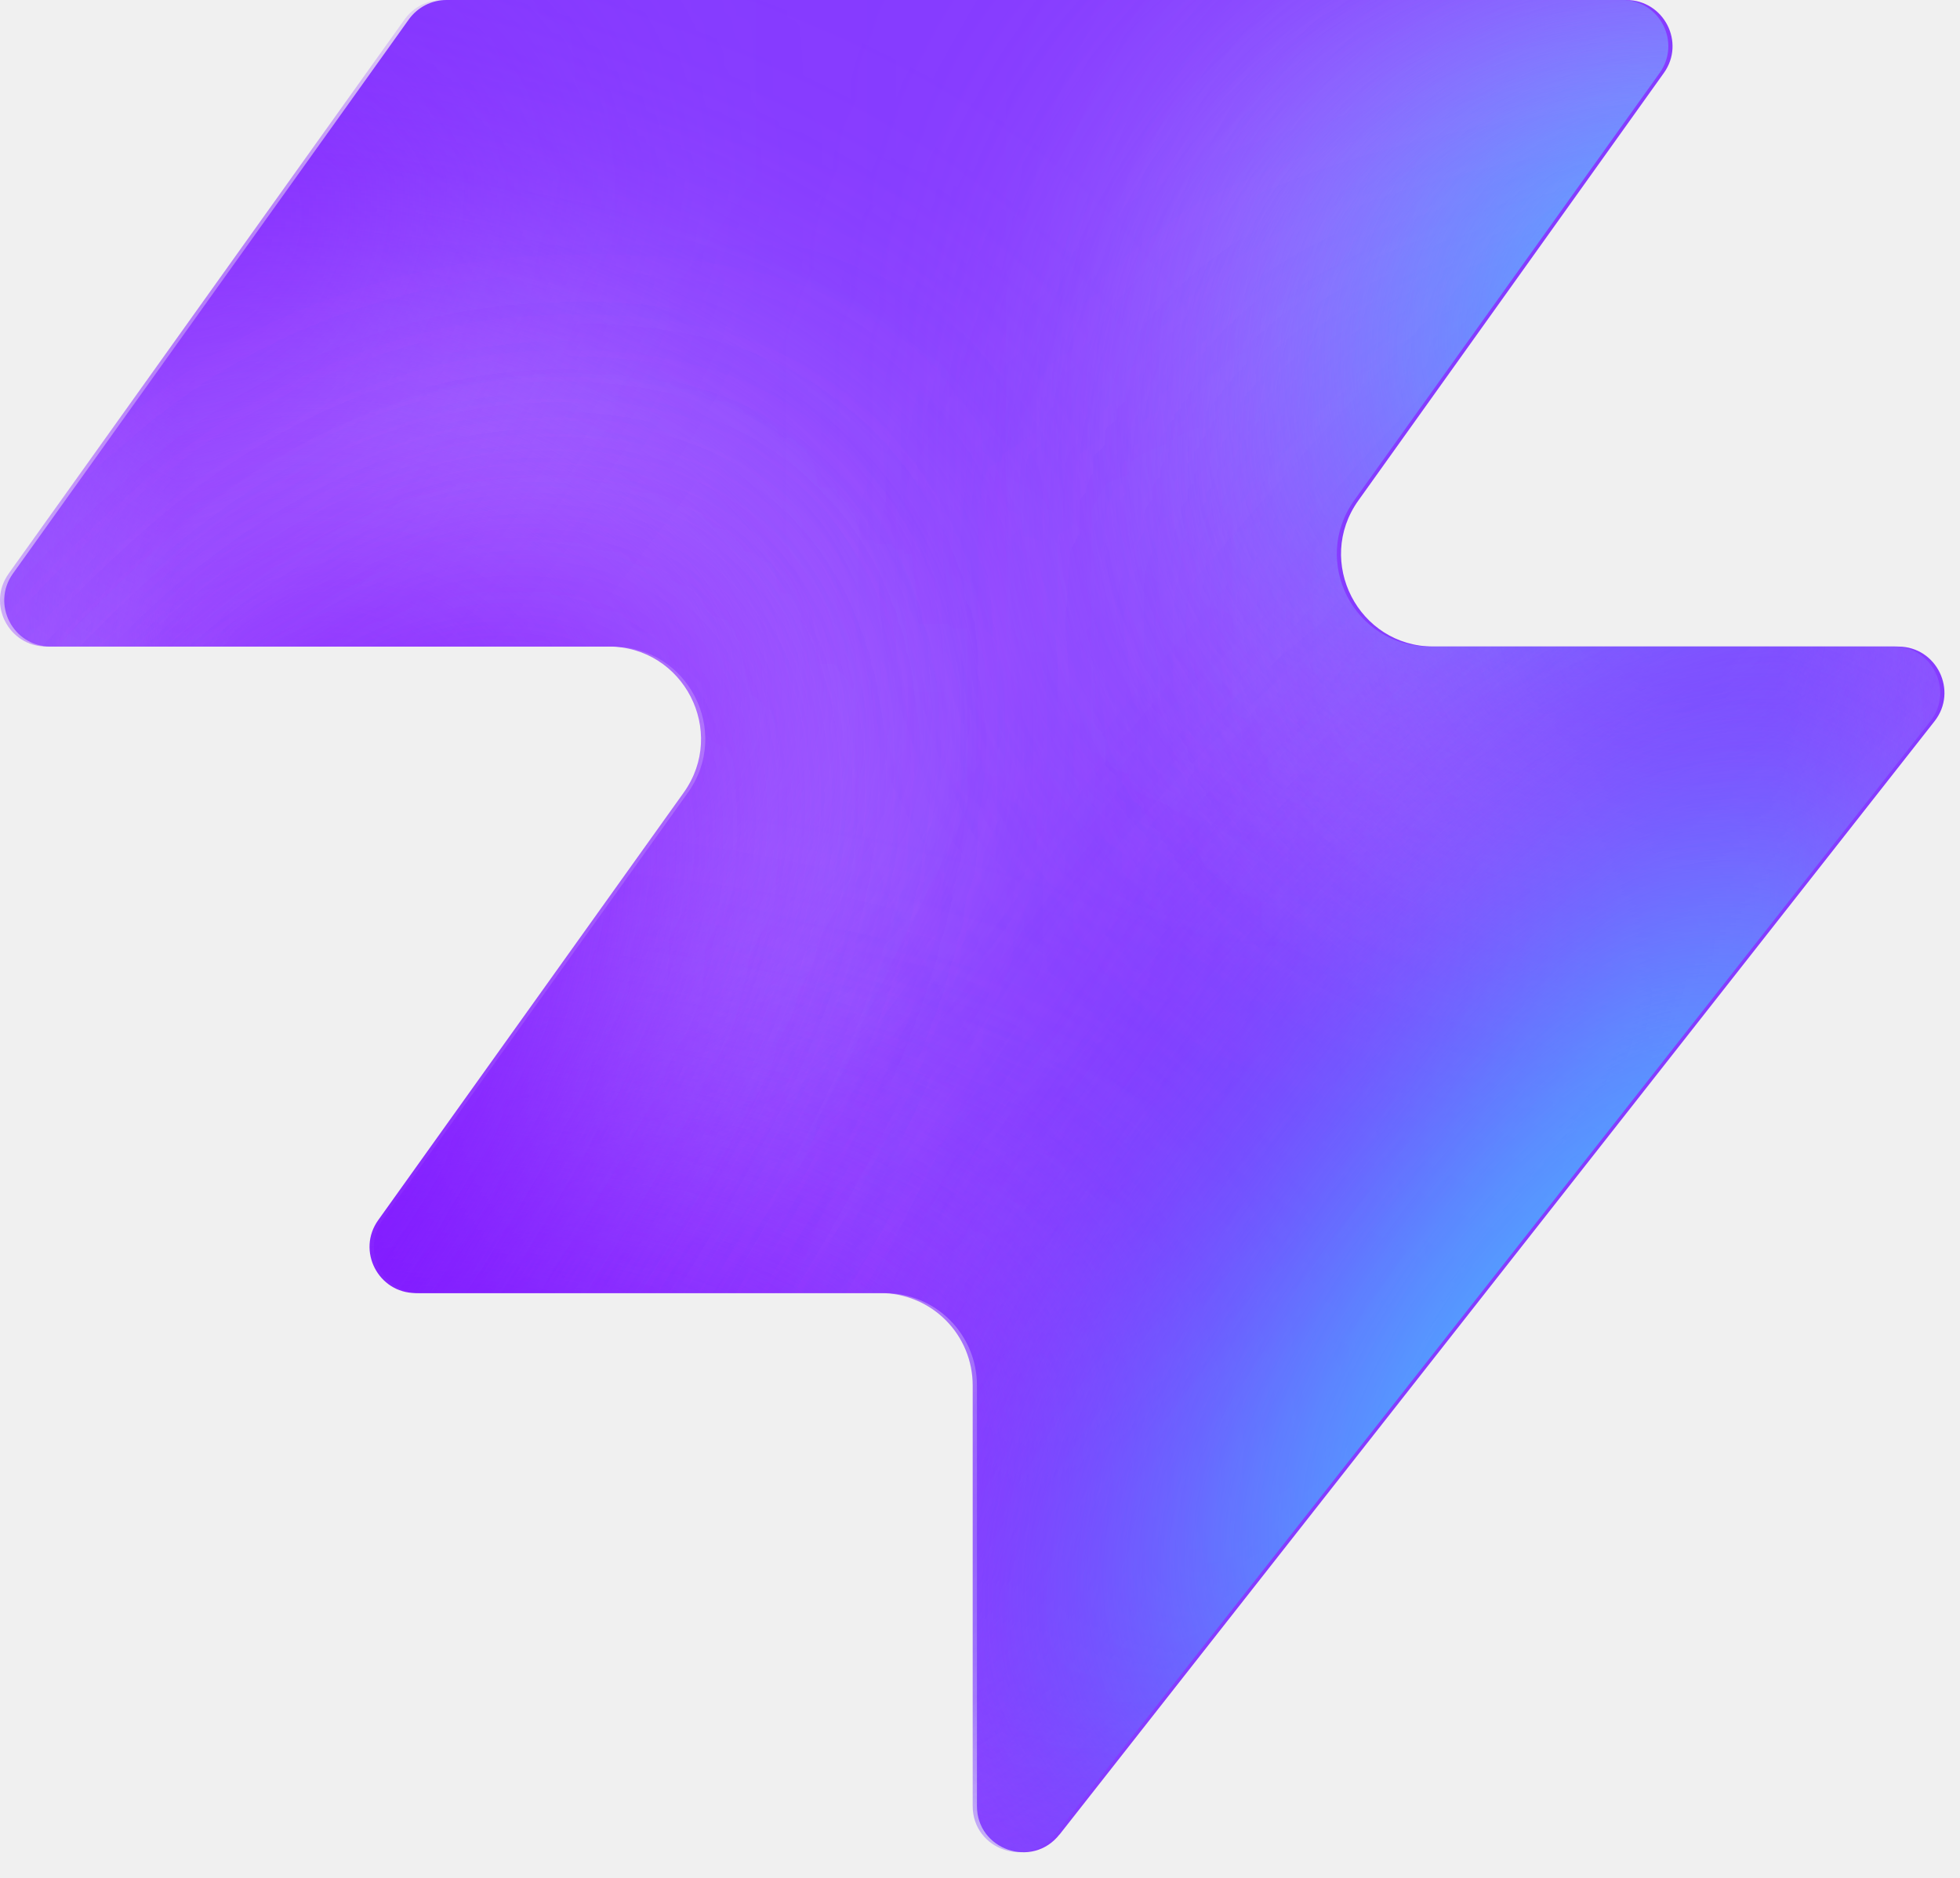
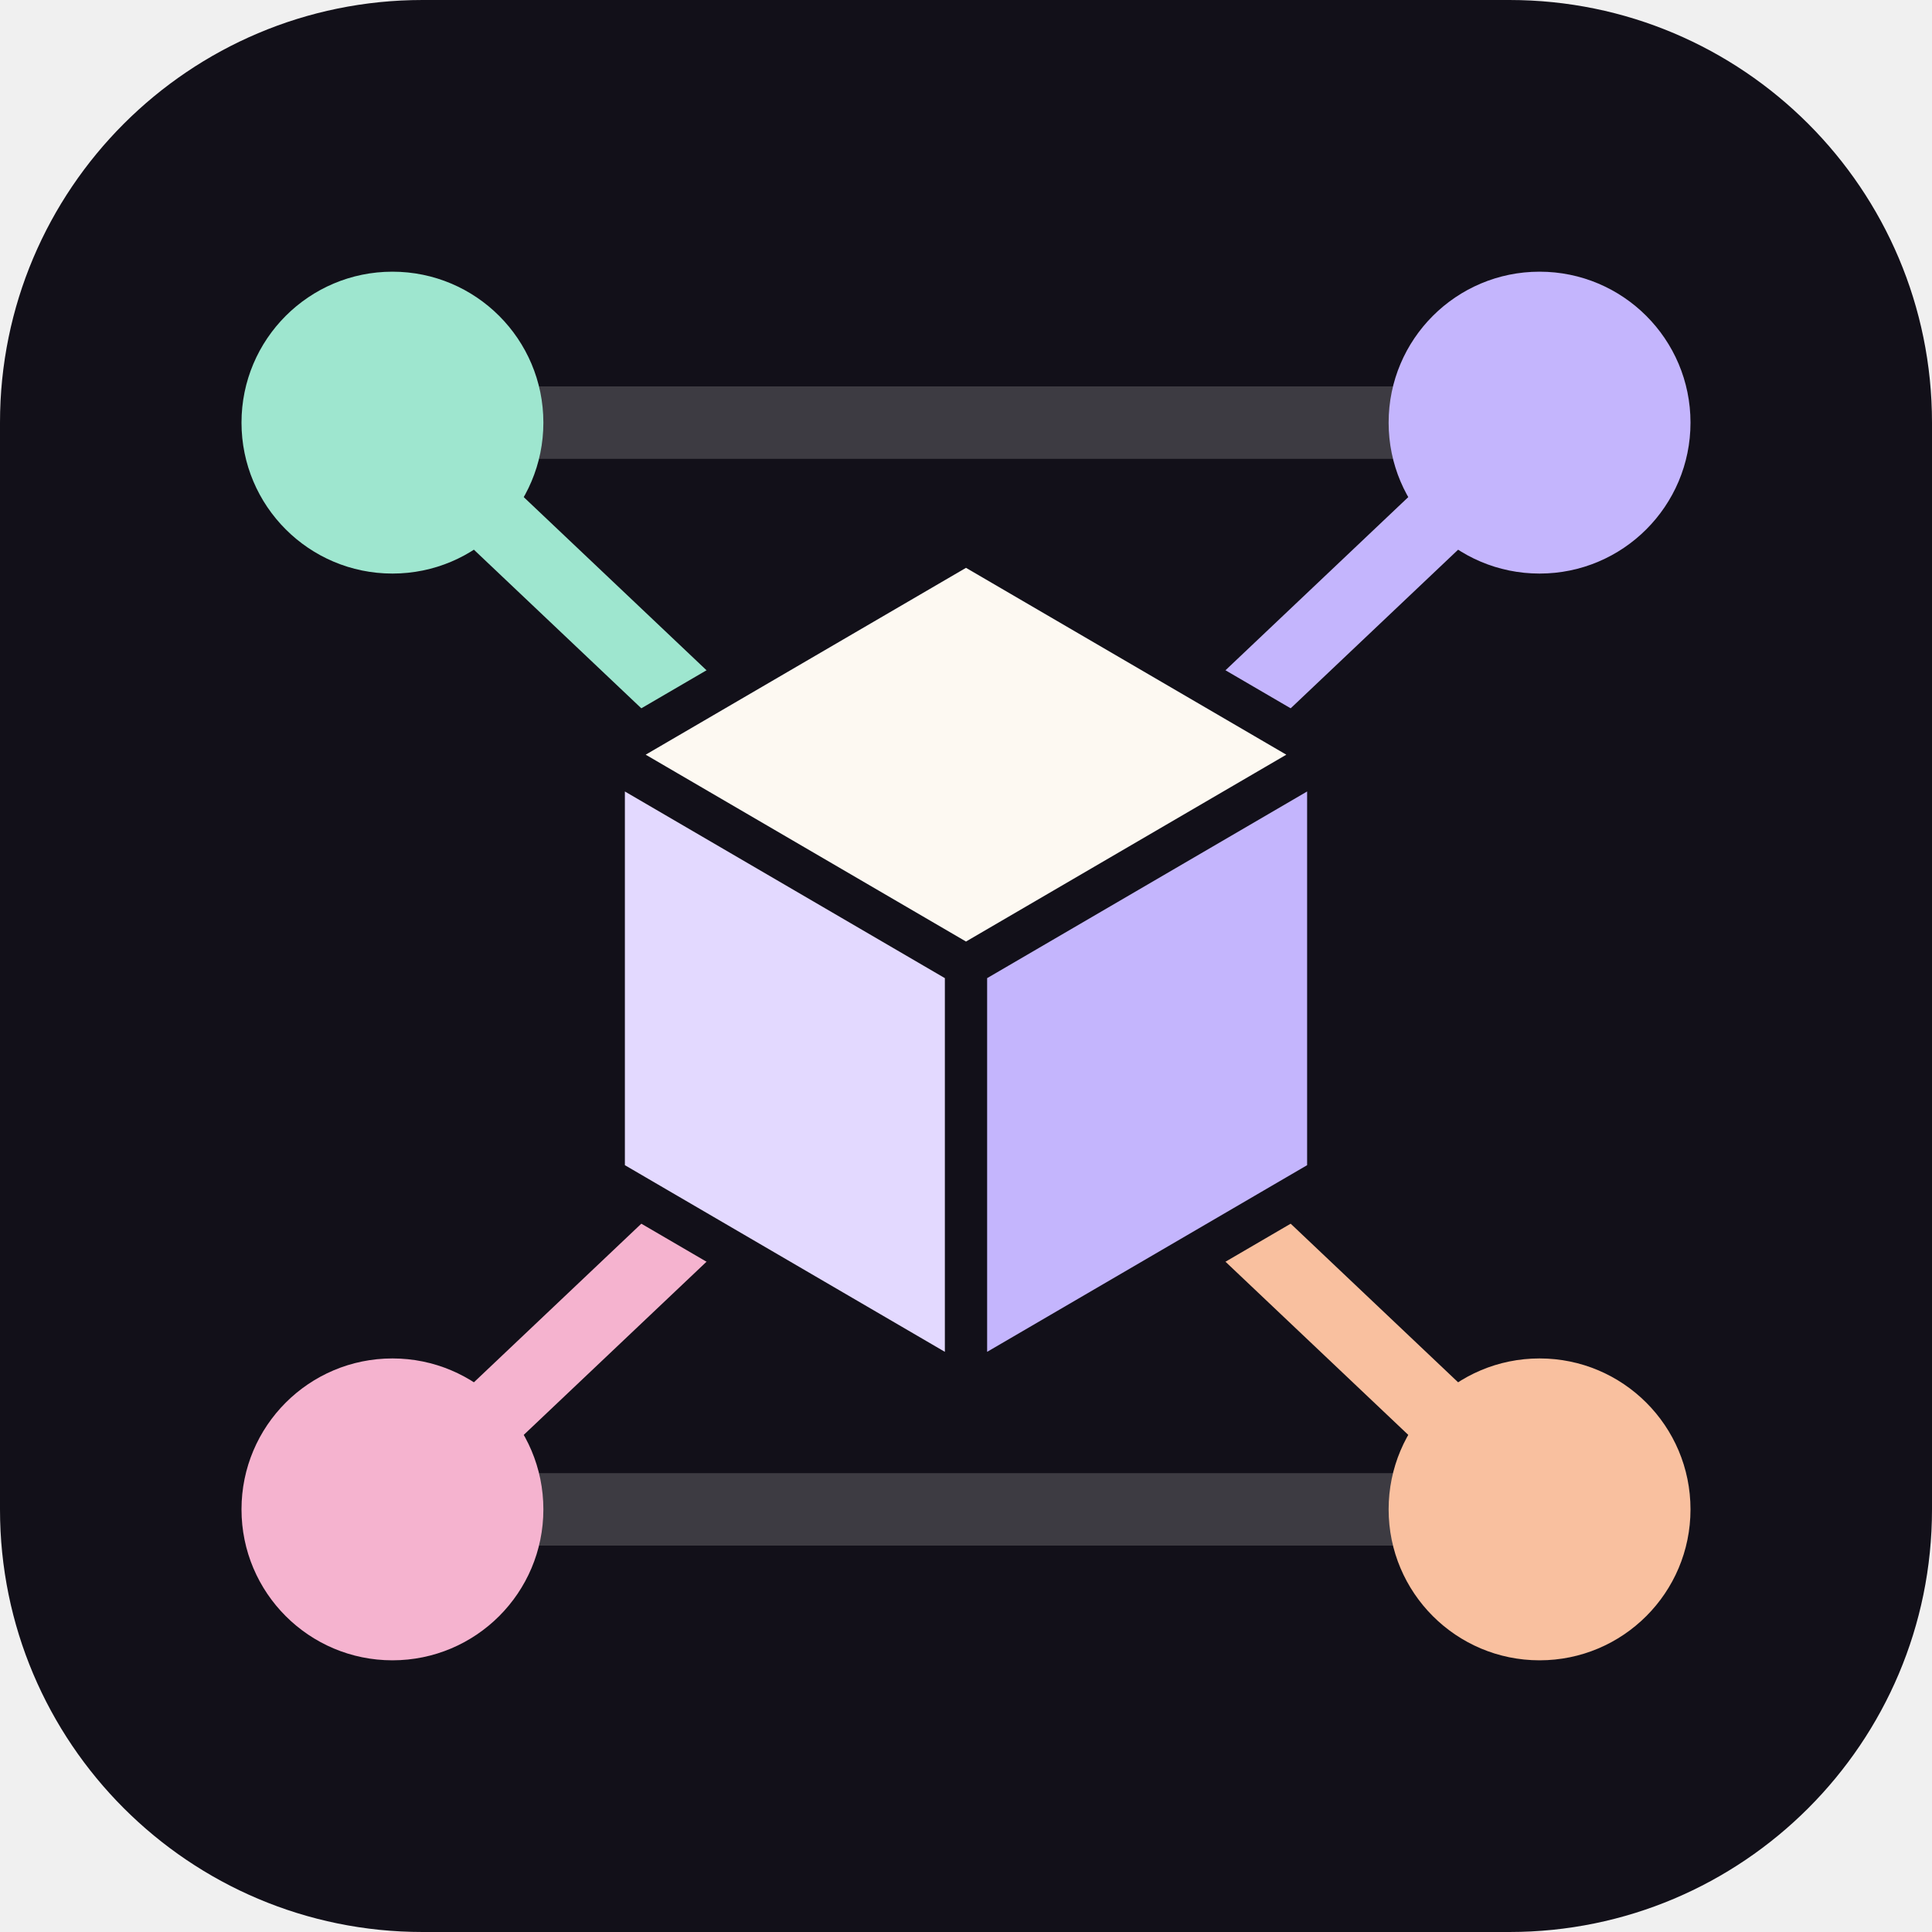
- <svg xmlns="http://www.w3.org/2000/svg" width="48" height="46" fill="none" viewBox="0 0 48 46">
-   <path fill="#863bff" d="M25.946 44.938c-.664.845-2.021.375-2.021-.698V33.937a2.26 2.26 0 0 0-2.262-2.262H10.287c-.92 0-1.456-1.04-.92-1.788l7.48-10.471c1.07-1.497 0-3.578-1.842-3.578H1.237c-.92 0-1.456-1.04-.92-1.788L10.013.474c.214-.297.556-.474.92-.474h28.894c.92 0 1.456 1.04.92 1.788l-7.48 10.471c-1.07 1.498 0 3.579 1.842 3.579h11.377c.943 0 1.473 1.088.89 1.83L25.947 44.94z" style="fill:#863bff;fill:color(display-p3 .525 .23 1);fill-opacity:1" />
-   <mask id="a" width="48" height="46" x="0" y="0" maskUnits="userSpaceOnUse" style="mask-type:alpha">
-     <path fill="#000" d="M25.842 44.938c-.664.844-2.021.375-2.021-.698V33.937a2.26 2.26 0 0 0-2.262-2.262H10.183c-.92 0-1.456-1.04-.92-1.788l7.48-10.471c1.07-1.498 0-3.579-1.842-3.579H1.133c-.92 0-1.456-1.04-.92-1.787L9.91.473c.214-.297.556-.474.92-.474h28.894c.92 0 1.456 1.04.92 1.788l-7.48 10.471c-1.07 1.498 0 3.578 1.842 3.578h11.377c.943 0 1.473 1.088.89 1.832L25.843 44.94z" style="fill:#000;fill-opacity:1" />
-   </mask>
-   <g mask="url(#a)">
-     <g filter="url(#b)">
-       <ellipse cx="5.508" cy="14.704" fill="#ede6ff" rx="5.508" ry="14.704" style="fill:#ede6ff;fill:color(display-p3 .927 .903 1);fill-opacity:1" transform="matrix(.00324 1 1 -.00324 -4.47 31.516)" />
-     </g>
-     <g filter="url(#c)">
-       <ellipse cx="10.399" cy="29.851" fill="#ede6ff" rx="10.399" ry="29.851" style="fill:#ede6ff;fill:color(display-p3 .927 .903 1);fill-opacity:1" transform="matrix(.00324 1 1 -.00324 -39.328 7.883)" />
-     </g>
-     <g filter="url(#d)">
-       <ellipse cx="5.508" cy="30.487" fill="#7e14ff" rx="5.508" ry="30.487" style="fill:#7e14ff;fill:color(display-p3 .492 .077 1);fill-opacity:1" transform="rotate(89.814 -25.913 -14.639)scale(1 -1)" />
-     </g>
-     <g filter="url(#e)">
-       <ellipse cx="5.508" cy="30.599" fill="#7e14ff" rx="5.508" ry="30.599" style="fill:#7e14ff;fill:color(display-p3 .492 .077 1);fill-opacity:1" transform="rotate(89.814 -32.644 -3.334)scale(1 -1)" />
-     </g>
-     <g filter="url(#f)">
-       <ellipse cx="5.508" cy="30.599" fill="#7e14ff" rx="5.508" ry="30.599" style="fill:#7e14ff;fill:color(display-p3 .492 .077 1);fill-opacity:1" transform="matrix(.00324 1 1 -.00324 -34.34 30.47)" />
-     </g>
-     <g filter="url(#g)">
-       <ellipse cx="14.072" cy="22.078" fill="#ede6ff" rx="14.072" ry="22.078" style="fill:#ede6ff;fill:color(display-p3 .927 .903 1);fill-opacity:1" transform="rotate(93.35 24.506 48.493)scale(-1 1)" />
-     </g>
-     <g filter="url(#h)">
-       <ellipse cx="3.47" cy="21.501" fill="#7e14ff" rx="3.47" ry="21.501" style="fill:#7e14ff;fill:color(display-p3 .492 .077 1);fill-opacity:1" transform="rotate(89.009 28.708 47.59)scale(-1 1)" />
-     </g>
-     <g filter="url(#i)">
-       <ellipse cx="3.47" cy="21.501" fill="#7e14ff" rx="3.47" ry="21.501" style="fill:#7e14ff;fill:color(display-p3 .492 .077 1);fill-opacity:1" transform="rotate(89.009 28.708 47.59)scale(-1 1)" />
-     </g>
-     <g filter="url(#j)">
-       <ellipse cx=".387" cy="8.972" fill="#7e14ff" rx="4.407" ry="29.108" style="fill:#7e14ff;fill:color(display-p3 .492 .077 1);fill-opacity:1" transform="rotate(39.51 .387 8.972)" />
-     </g>
-     <g filter="url(#k)">
-       <ellipse cx="47.523" cy="-6.092" fill="#7e14ff" rx="4.407" ry="29.108" style="fill:#7e14ff;fill:color(display-p3 .492 .077 1);fill-opacity:1" transform="rotate(37.892 47.523 -6.092)" />
-     </g>
-     <g filter="url(#l)">
-       <ellipse cx="41.412" cy="6.333" fill="#47bfff" rx="5.971" ry="9.665" style="fill:#47bfff;fill:color(display-p3 .28 .748 1);fill-opacity:1" transform="rotate(37.892 41.412 6.333)" />
-     </g>
-     <g filter="url(#m)">
-       <ellipse cx="-1.879" cy="38.332" fill="#7e14ff" rx="4.407" ry="29.108" style="fill:#7e14ff;fill:color(display-p3 .492 .077 1);fill-opacity:1" transform="rotate(37.892 -1.88 38.332)" />
-     </g>
-     <g filter="url(#n)">
-       <ellipse cx="-1.879" cy="38.332" fill="#7e14ff" rx="4.407" ry="29.108" style="fill:#7e14ff;fill:color(display-p3 .492 .077 1);fill-opacity:1" transform="rotate(37.892 -1.88 38.332)" />
-     </g>
-     <g filter="url(#o)">
-       <ellipse cx="35.651" cy="29.907" fill="#7e14ff" rx="4.407" ry="29.108" style="fill:#7e14ff;fill:color(display-p3 .492 .077 1);fill-opacity:1" transform="rotate(37.892 35.651 29.907)" />
-     </g>
-     <g filter="url(#p)">
-       <ellipse cx="38.418" cy="32.4" fill="#47bfff" rx="5.971" ry="15.297" style="fill:#47bfff;fill:color(display-p3 .28 .748 1);fill-opacity:1" transform="rotate(37.892 38.418 32.4)" />
-     </g>
+ <svg xmlns="http://www.w3.org/2000/svg" width="64" height="64" viewBox="0 0 64 64" fill="none">
+   <rect width="64" height="64" rx="14" fill="#121019" />
+   <g stroke-width="2.4" stroke-linecap="round">
+     <path d="M32 32 13 14" stroke="#9ee6cf" />
+     <path d="M32 32 51 14" stroke="#c4b5fd" />
+     <path d="M32 32 13 50" stroke="#f5b3cf" />
+     <path d="M32 32 51 50" stroke="#f9c09f" />
+     <path d="M13 14 51 14M13 50 51 50" stroke="#ffffff" stroke-opacity=".18" />
  </g>
-   <defs>
-     <filter id="b" width="60.045" height="41.654" x="-19.77" y="16.149" color-interpolation-filters="sRGB" filterUnits="userSpaceOnUse">
-       <feFlood flood-opacity="0" result="BackgroundImageFix" />
-       <feBlend in="SourceGraphic" in2="BackgroundImageFix" result="shape" />
-       <feGaussianBlur result="effect1_foregroundBlur_2002_17158" stdDeviation="7.659" />
-     </filter>
-     <filter id="c" width="90.34" height="51.437" x="-54.613" y="-7.533" color-interpolation-filters="sRGB" filterUnits="userSpaceOnUse">
-       <feFlood flood-opacity="0" result="BackgroundImageFix" />
-       <feBlend in="SourceGraphic" in2="BackgroundImageFix" result="shape" />
-       <feGaussianBlur result="effect1_foregroundBlur_2002_17158" stdDeviation="7.659" />
-     </filter>
-     <filter id="d" width="79.355" height="29.4" x="-49.64" y="2.03" color-interpolation-filters="sRGB" filterUnits="userSpaceOnUse">
-       <feFlood flood-opacity="0" result="BackgroundImageFix" />
-       <feBlend in="SourceGraphic" in2="BackgroundImageFix" result="shape" />
-       <feGaussianBlur result="effect1_foregroundBlur_2002_17158" stdDeviation="4.596" />
-     </filter>
-     <filter id="e" width="79.579" height="29.4" x="-45.045" y="20.029" color-interpolation-filters="sRGB" filterUnits="userSpaceOnUse">
-       <feFlood flood-opacity="0" result="BackgroundImageFix" />
-       <feBlend in="SourceGraphic" in2="BackgroundImageFix" result="shape" />
-       <feGaussianBlur result="effect1_foregroundBlur_2002_17158" stdDeviation="4.596" />
-     </filter>
-     <filter id="f" width="79.579" height="29.4" x="-43.513" y="21.178" color-interpolation-filters="sRGB" filterUnits="userSpaceOnUse">
-       <feFlood flood-opacity="0" result="BackgroundImageFix" />
-       <feBlend in="SourceGraphic" in2="BackgroundImageFix" result="shape" />
-       <feGaussianBlur result="effect1_foregroundBlur_2002_17158" stdDeviation="4.596" />
-     </filter>
-     <filter id="g" width="74.749" height="58.852" x="15.756" y="-17.901" color-interpolation-filters="sRGB" filterUnits="userSpaceOnUse">
-       <feFlood flood-opacity="0" result="BackgroundImageFix" />
-       <feBlend in="SourceGraphic" in2="BackgroundImageFix" result="shape" />
-       <feGaussianBlur result="effect1_foregroundBlur_2002_17158" stdDeviation="7.659" />
-     </filter>
-     <filter id="h" width="61.377" height="25.362" x="23.548" y="2.284" color-interpolation-filters="sRGB" filterUnits="userSpaceOnUse">
-       <feFlood flood-opacity="0" result="BackgroundImageFix" />
-       <feBlend in="SourceGraphic" in2="BackgroundImageFix" result="shape" />
-       <feGaussianBlur result="effect1_foregroundBlur_2002_17158" stdDeviation="4.596" />
-     </filter>
-     <filter id="i" width="61.377" height="25.362" x="23.548" y="2.284" color-interpolation-filters="sRGB" filterUnits="userSpaceOnUse">
-       <feFlood flood-opacity="0" result="BackgroundImageFix" />
-       <feBlend in="SourceGraphic" in2="BackgroundImageFix" result="shape" />
-       <feGaussianBlur result="effect1_foregroundBlur_2002_17158" stdDeviation="4.596" />
-     </filter>
-     <filter id="j" width="56.045" height="63.649" x="-27.636" y="-22.853" color-interpolation-filters="sRGB" filterUnits="userSpaceOnUse">
-       <feFlood flood-opacity="0" result="BackgroundImageFix" />
-       <feBlend in="SourceGraphic" in2="BackgroundImageFix" result="shape" />
-       <feGaussianBlur result="effect1_foregroundBlur_2002_17158" stdDeviation="4.596" />
-     </filter>
-     <filter id="k" width="54.814" height="64.646" x="20.116" y="-38.415" color-interpolation-filters="sRGB" filterUnits="userSpaceOnUse">
-       <feFlood flood-opacity="0" result="BackgroundImageFix" />
-       <feBlend in="SourceGraphic" in2="BackgroundImageFix" result="shape" />
-       <feGaussianBlur result="effect1_foregroundBlur_2002_17158" stdDeviation="4.596" />
-     </filter>
-     <filter id="l" width="33.541" height="35.313" x="24.641" y="-11.323" color-interpolation-filters="sRGB" filterUnits="userSpaceOnUse">
-       <feFlood flood-opacity="0" result="BackgroundImageFix" />
-       <feBlend in="SourceGraphic" in2="BackgroundImageFix" result="shape" />
-       <feGaussianBlur result="effect1_foregroundBlur_2002_17158" stdDeviation="4.596" />
-     </filter>
-     <filter id="m" width="54.814" height="64.646" x="-29.286" y="6.009" color-interpolation-filters="sRGB" filterUnits="userSpaceOnUse">
-       <feFlood flood-opacity="0" result="BackgroundImageFix" />
-       <feBlend in="SourceGraphic" in2="BackgroundImageFix" result="shape" />
-       <feGaussianBlur result="effect1_foregroundBlur_2002_17158" stdDeviation="4.596" />
-     </filter>
-     <filter id="n" width="54.814" height="64.646" x="-29.286" y="6.009" color-interpolation-filters="sRGB" filterUnits="userSpaceOnUse">
-       <feFlood flood-opacity="0" result="BackgroundImageFix" />
-       <feBlend in="SourceGraphic" in2="BackgroundImageFix" result="shape" />
-       <feGaussianBlur result="effect1_foregroundBlur_2002_17158" stdDeviation="4.596" />
-     </filter>
-     <filter id="o" width="54.814" height="64.646" x="8.244" y="-2.416" color-interpolation-filters="sRGB" filterUnits="userSpaceOnUse">
-       <feFlood flood-opacity="0" result="BackgroundImageFix" />
-       <feBlend in="SourceGraphic" in2="BackgroundImageFix" result="shape" />
-       <feGaussianBlur result="effect1_foregroundBlur_2002_17158" stdDeviation="4.596" />
-     </filter>
-     <filter id="p" width="39.409" height="43.623" x="18.713" y="10.588" color-interpolation-filters="sRGB" filterUnits="userSpaceOnUse">
-       <feFlood flood-opacity="0" result="BackgroundImageFix" />
-       <feBlend in="SourceGraphic" in2="BackgroundImageFix" result="shape" />
-       <feGaussianBlur result="effect1_foregroundBlur_2002_17158" stdDeviation="4.596" />
-     </filter>
-   </defs>
+   <path d="M32 18 44 25v14l-12 7-12-7V25z" fill="#fbf3e4" />
+   <path d="M32 32 44 25v14l-12 7z" fill="#c4b5fd" />
+   <path d="M32 32 20 25v14l12 7z" fill="#e3d9ff" />
+   <path d="M32 18 44 25 32 32 20 25z" fill="#fdf9f2" />
+   <path d="M32 18 44 25v14l-12 7-12-7V25zM20 25l12 7 12-7M32 32v14" stroke="#121019" stroke-width="1.4" stroke-linejoin="round" />
+   <circle cx="13" cy="14" r="5" fill="#9ee6cf" />
+   <circle cx="51" cy="14" r="5" fill="#c4b5fd" />
+   <circle cx="13" cy="50" r="5" fill="#f5b3cf" />
+   <circle cx="51" cy="50" r="5" fill="#f9c09f" />
</svg>
